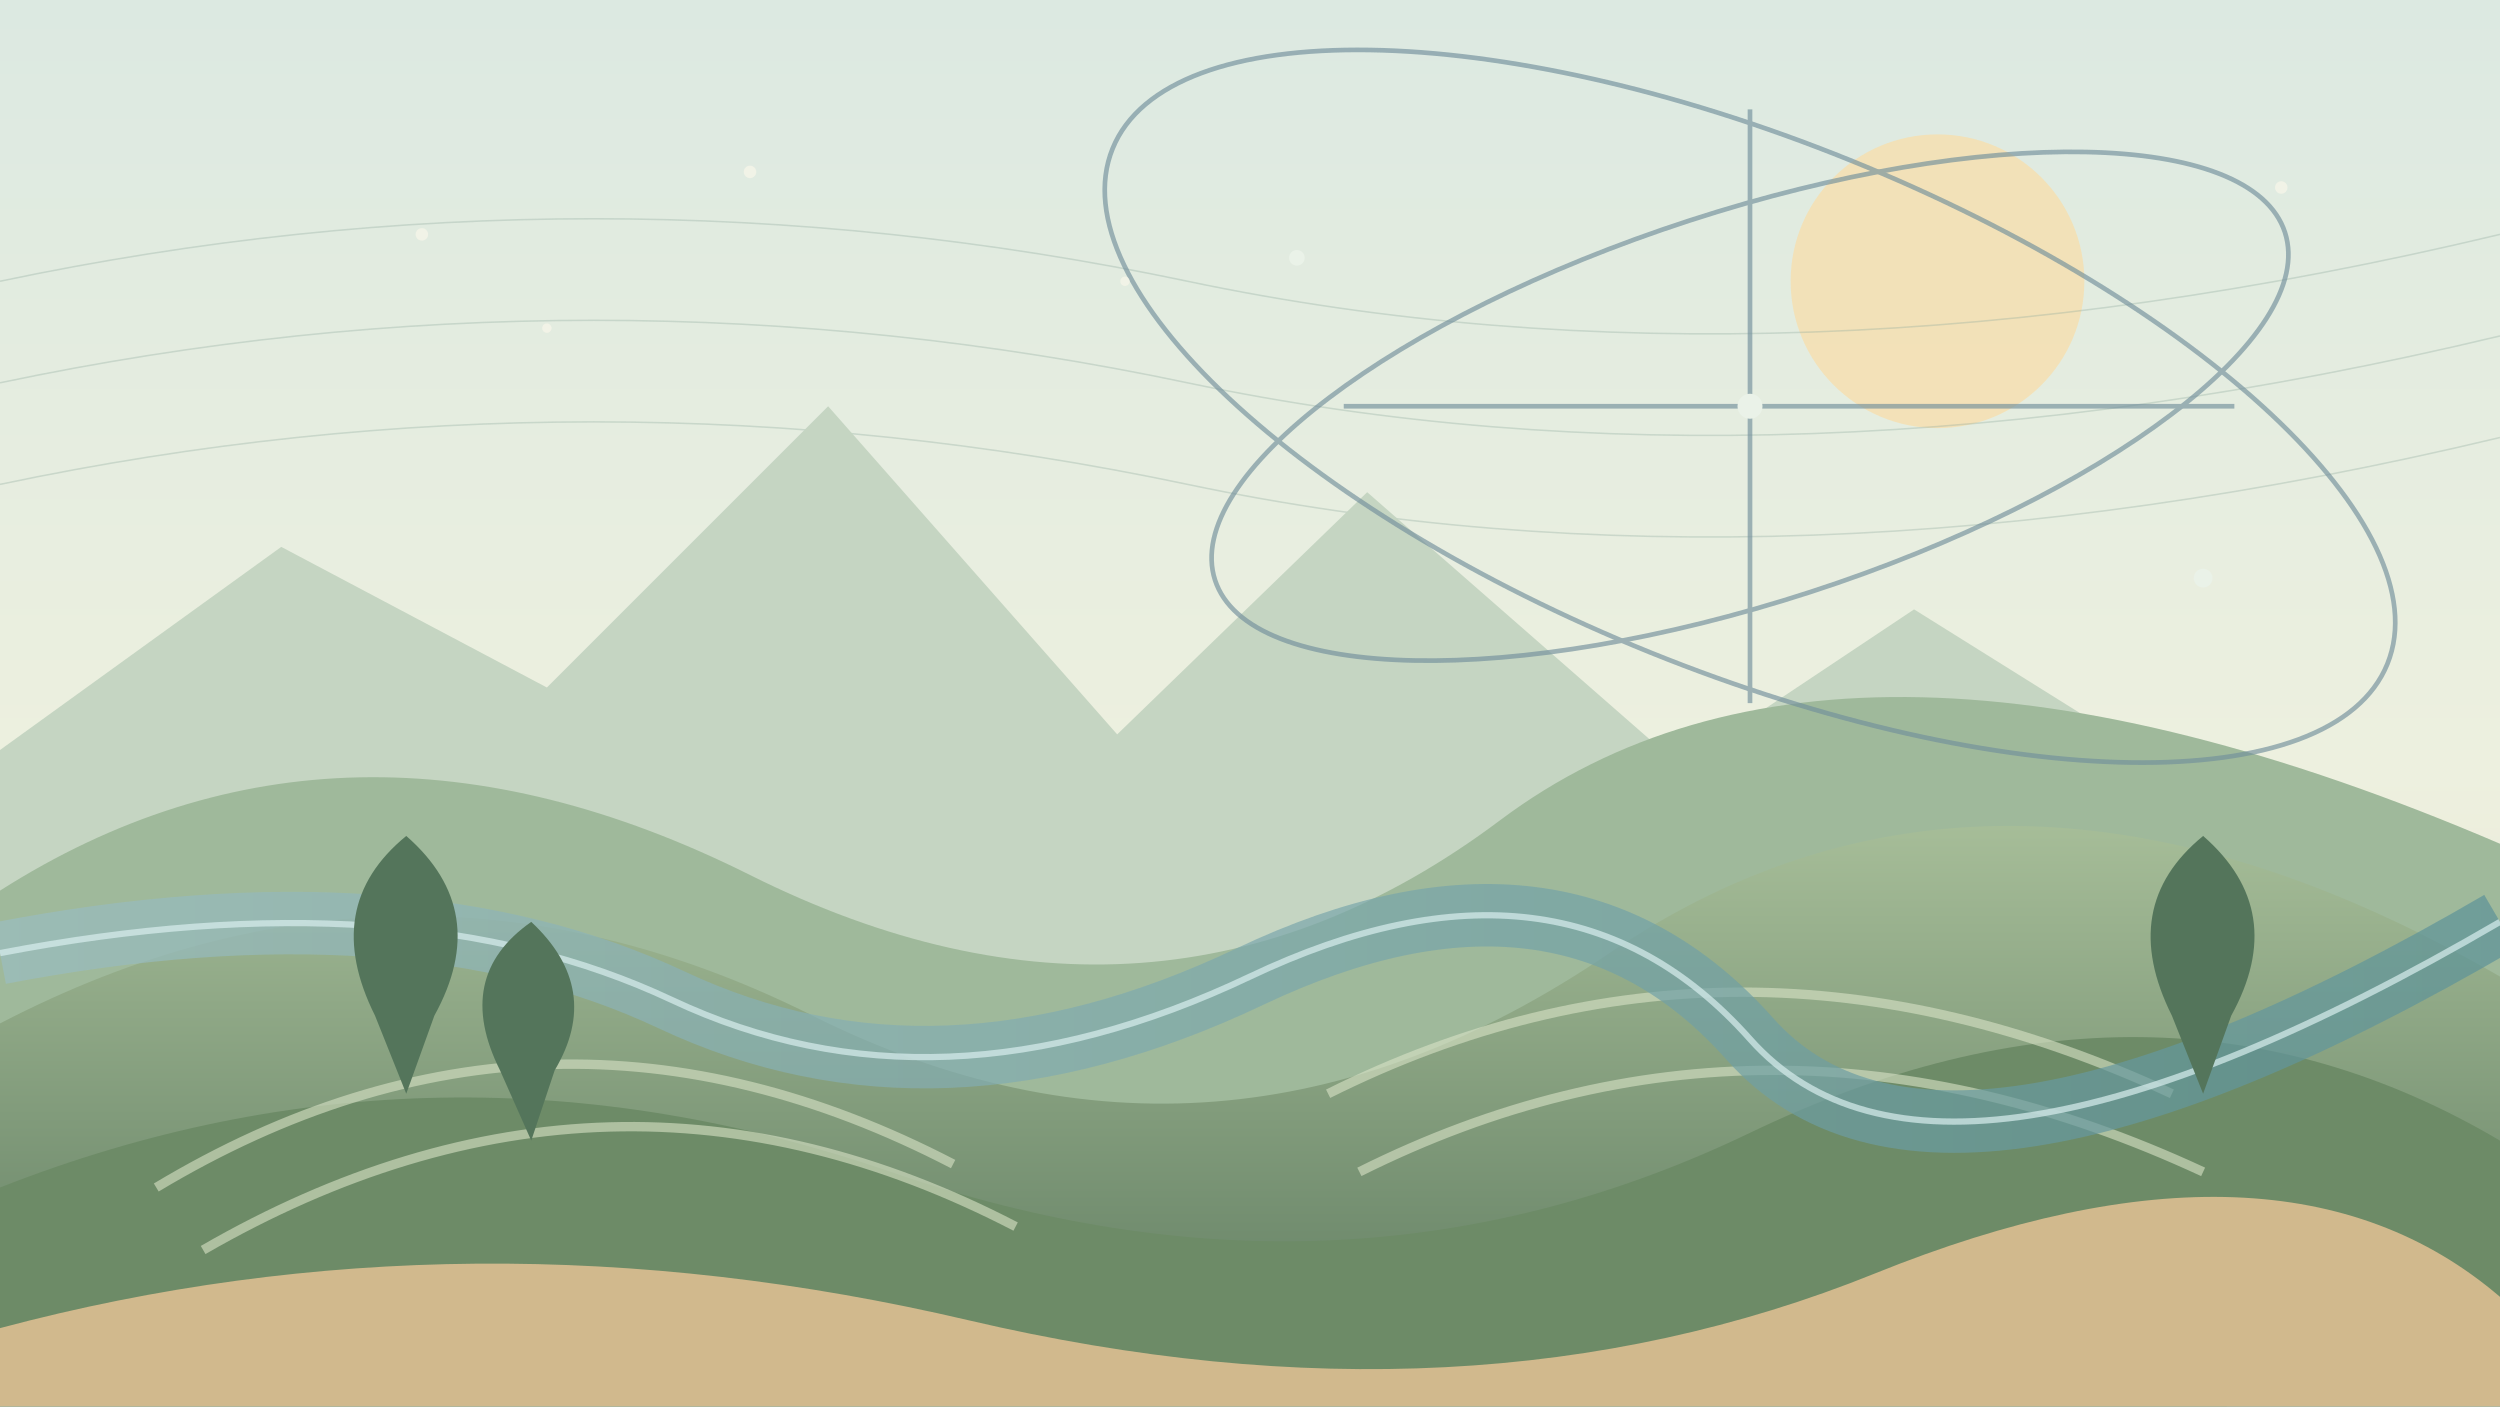
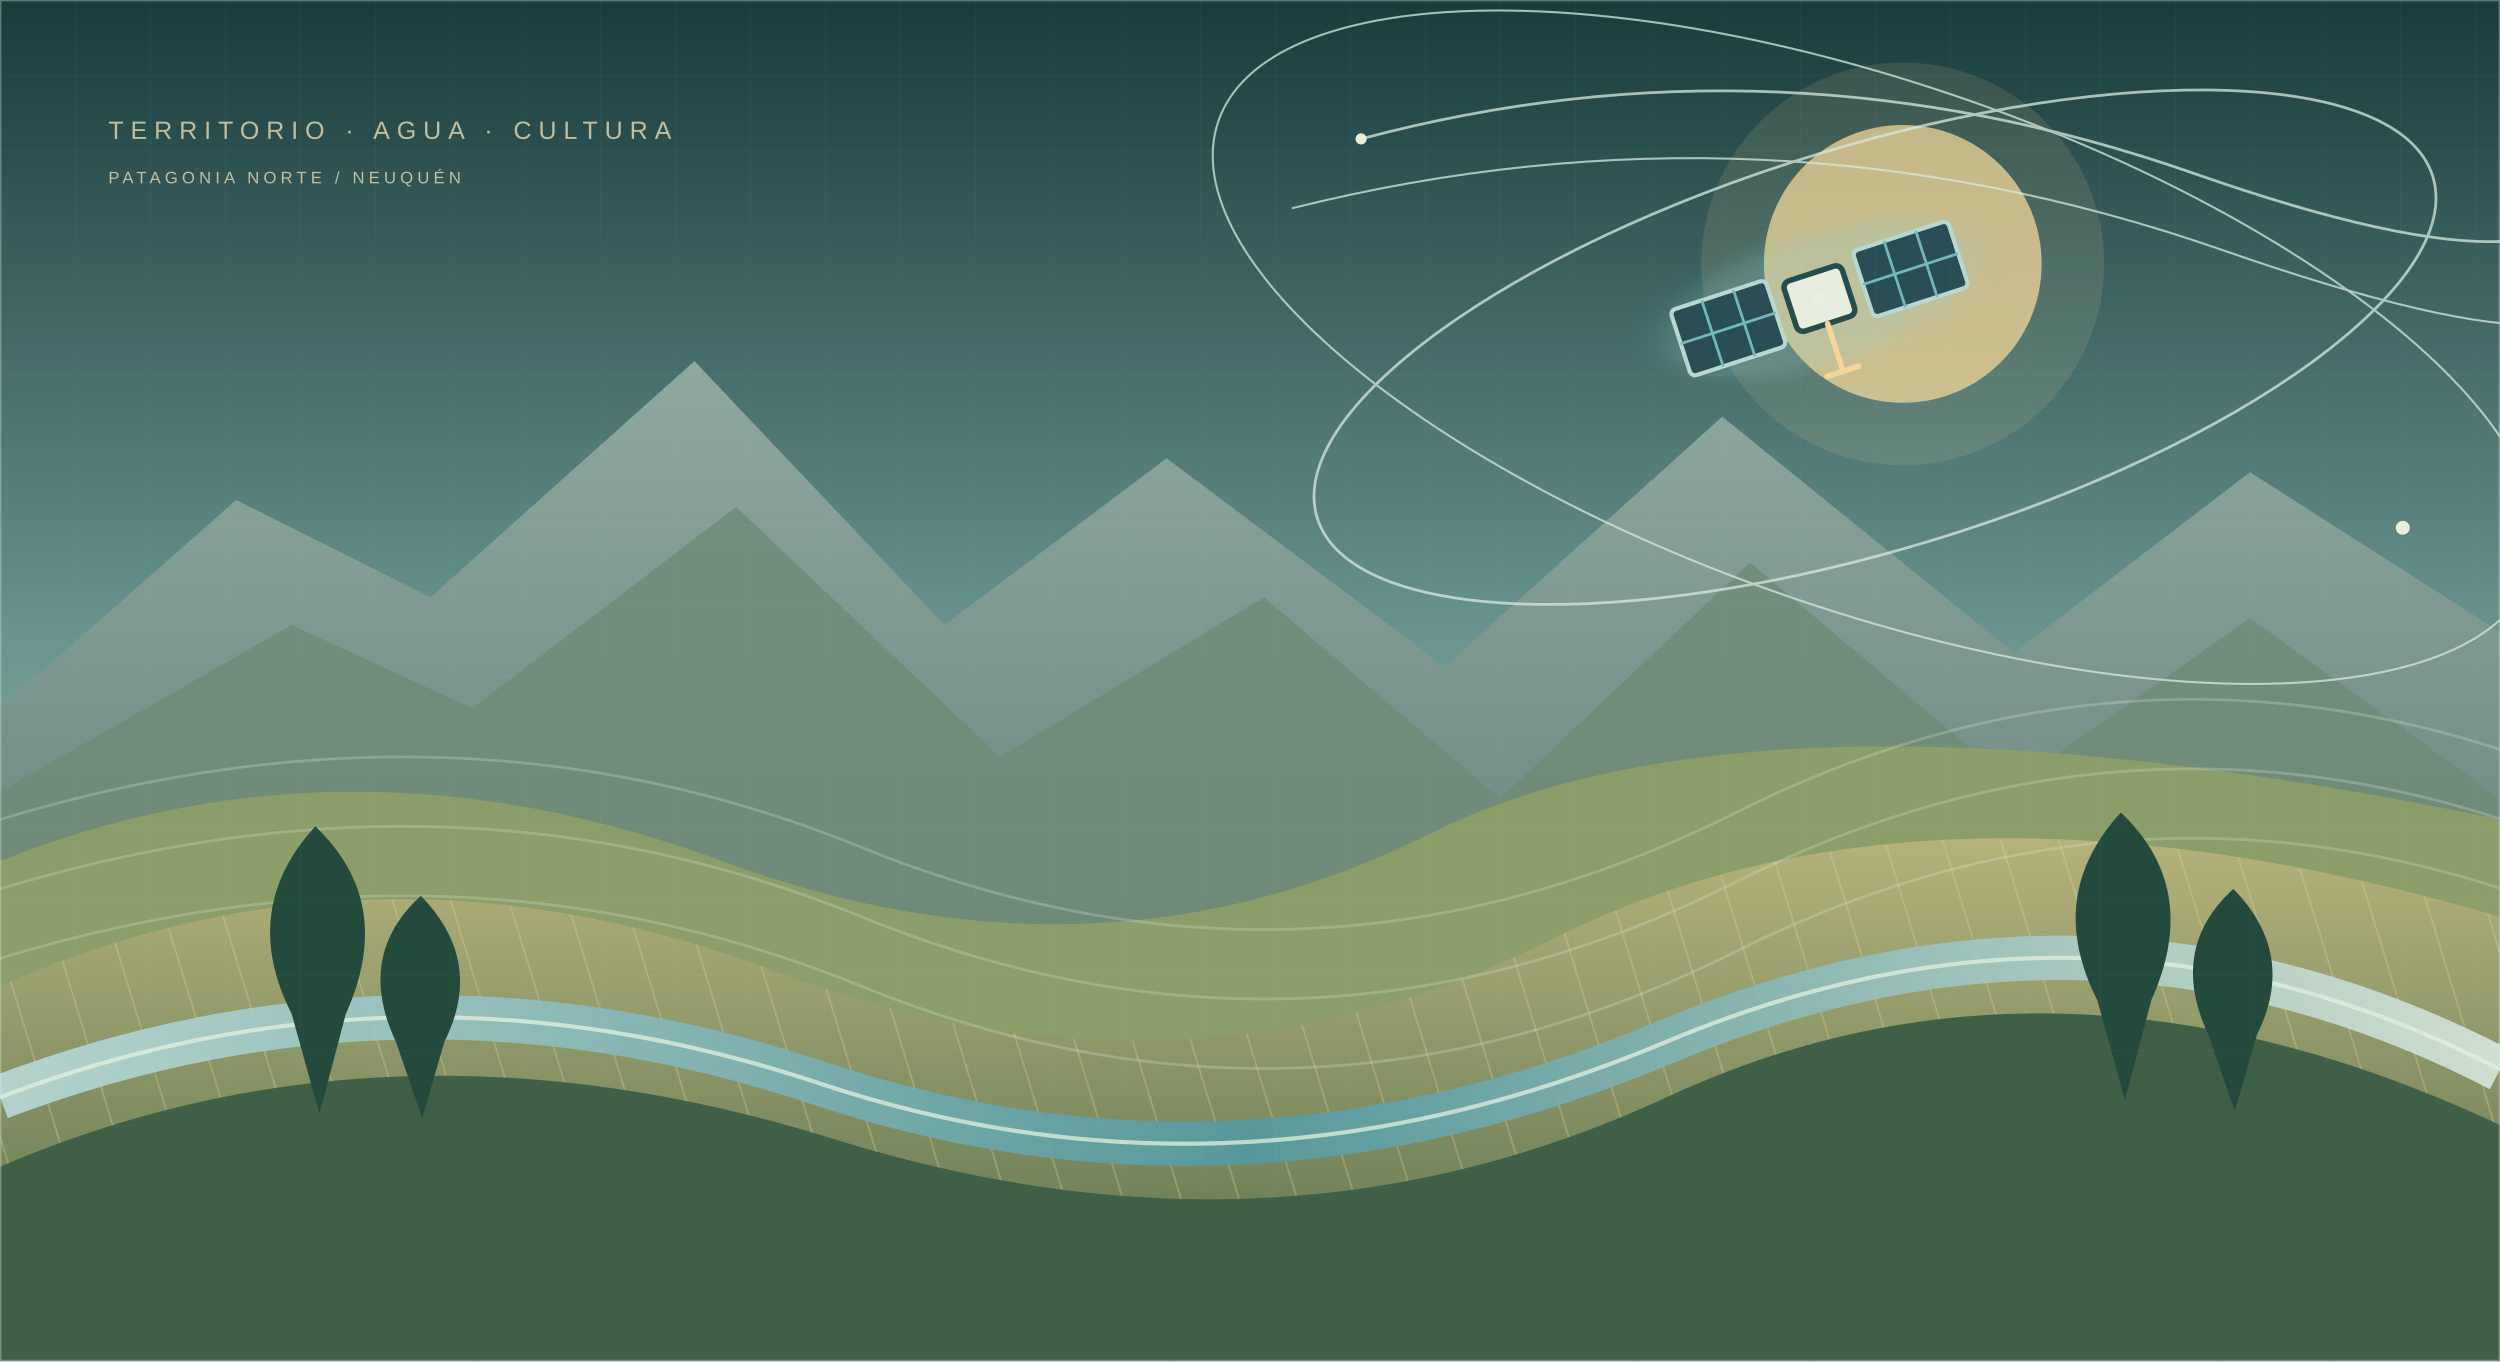
- <svg xmlns="http://www.w3.org/2000/svg" viewBox="0 0 1600 900">
+ <svg xmlns="http://www.w3.org/2000/svg" viewBox="0 0 1800 980" role="img" aria-labelledby="t d">
  <defs>
    <linearGradient id="sky" x2="0" y2="1">
-       <stop stop-color="#dce9e1" />
-       <stop offset=".55" stop-color="#edf0df" />
-       <stop offset="1" stop-color="#e8dfc8" />
+       <stop stop-color="#193b3c" />
+       <stop offset=".48" stop-color="#6b9691" />
+       <stop offset="1" stop-color="#e6c995" />
+     </linearGradient>
+     <linearGradient id="mount" x2="0" y2="1">
+       <stop stop-color="#8ea8a0" />
+       <stop offset="1" stop-color="#536f68" />
    </linearGradient>
    <linearGradient id="field" x2="0" y2="1">
-       <stop stop-color="#a6bd98" />
-       <stop offset="1" stop-color="#5c795e" />
+       <stop stop-color="#b5b27b" />
+       <stop offset="1" stop-color="#536d4b" />
    </linearGradient>
-     <linearGradient id="river" x2="1" y2="0">
-       <stop stop-color="#9bbdc0" />
-       <stop offset="1" stop-color="#5c9298" />
+     <linearGradient id="water" x2="1">
+       <stop stop-color="#b8d9d5" />
+       <stop offset=".5" stop-color="#5599a0" />
+       <stop offset="1" stop-color="#d5e5d8" />
    </linearGradient>
+     <pattern id="grid" width="54" height="54" patternUnits="userSpaceOnUse">
+       <path d="M54 0H0V54" fill="none" stroke="#d9eee1" stroke-opacity=".12" stroke-width="1" />
+     </pattern>
+     <pattern id="rows" width="40" height="40" patternUnits="userSpaceOnUse" patternTransform="rotate(-17)">
+       <path d="M0 0V40" stroke="#e4d5a0" stroke-opacity=".35" stroke-width="3" />
+     </pattern>
+     <filter id="glow">
+       <feGaussianBlur stdDeviation="9" />
+     </filter>
  </defs>
-   <rect width="1600" height="900" fill="url(#sky)" />
-   <circle cx="1240" cy="180" r="94" fill="#f6dfae" opacity=".8" />
-   <g fill="none" stroke="#8ba79a" opacity=".32">
-     <path d="M0 180Q380 100 760 180T1600 150M0 245Q380 165 760 245T1600 215M0 310Q380 230 760 310T1600 280" />
+   <rect width="1800" height="980" fill="url(#sky)" />
+   <circle cx="1370" cy="190" r="100" fill="#f2d69a" opacity=".75" />
+   <circle cx="1370" cy="190" r="145" fill="#f2d69a" opacity=".12" />
+   <path d="M0 510 170 360 310 430 500 260 680 450 840 330 1040 480 1240 300 1450 470 1620 340 1800 455V980H0Z" fill="url(#mount)" />
+   <path d="m0 570 210-120 130 60 190-145 190 180 190-115 170 145 180-170 190 160 170-120 180 130v405H0Z" fill="#6f8b78" opacity=".85" />
+   <path d="M0 620Q250 520 520 620T1030 600T1800 590V980H0Z" fill="#8b9d68" />
+   <path d="M0 710Q270 590 560 700T1120 675T1800 660V980H0Z" fill="url(#field)" />
+   <path d="M0 710Q270 590 560 700T1120 675T1800 660V980H0Z" fill="url(#rows)" opacity=".75" />
+   <path d="M0 840Q280 720 600 820T1200 790T1800 810V980H0Z" fill="#405f47" />
+   <path d="M0 790Q290 680 590 780T1200 750T1800 770" fill="none" stroke="url(#water)" stroke-width="32" opacity=".92" />
+   <path d="M0 790Q290 680 590 780T1200 750T1800 770" fill="none" stroke="#e2f0df" stroke-width="3" opacity=".75" />
+   <g fill="none" stroke="#d6e7d7" stroke-width="2" opacity=".28">
+     <path d="M-60 610Q300 480 620 610T1250 585T1880 570" />
+     <path d="M-60 660Q300 530 620 660T1250 635T1880 620" />
+     <path d="M-60 710Q300 580 620 710T1250 685T1880 670" />
  </g>
-   <path d="M0 480L180 350l170 90 180-180 185 210 160-155 200 175 150-100 200 125v385H0Z" fill="#c5d5c2" />
-   <path d="M0 570Q220 430 480 560T960 525T1600 540V900H0Z" fill="#9fb99b" />
-   <path d="M0 655Q260 520 520 650T1030 610T1600 625V900H0Z" fill="url(#field)" />
-   <path d="M0 760Q280 650 570 750T1120 725T1600 730V900H0Z" fill="#6d8b67" />
-   <path d="M0 850Q300 770 620 845T1200 815T1600 830V900H0Z" fill="#d1b98d" />
-   <g fill="none" stroke="#d9e3c7" stroke-width="6" opacity=".6">
-     <path d="M100 760Q350 610 610 745M130 800Q390 650 650 785M850 700Q1110 570 1390 700M870 750Q1130 620 1410 750" />
+   <g fill="#244a3d">
+     <path d="M210 730q-38-75 17-135q58 55 22 135l-19 72z" />
+     <path d="M285 750q-29-62 18-105q46 47 17 105l-16 55z" />
+     <path d="M1510 720q-38-75 17-135q58 55 22 135l-19 72z" />
+     <path d="M1590 745q-29-62 18-105q46 47 17 105l-16 55z" />
  </g>
-   <path d="M0 610Q260 560 430 640T800 625T1120 665T1600 590" fill="none" stroke="url(#river)" stroke-width="40" opacity=".7" />
-   <path d="M0 610Q260 560 430 640T800 625T1120 665T1600 590" fill="none" stroke="#d8eeee" stroke-width="4" opacity=".7" />
-   <g fill="none" stroke="#718f9b" stroke-width="3" opacity=".65">
-     <ellipse cx="1120" cy="260" rx="360" ry="125" transform="rotate(-18 1120 260)" />
-     <ellipse cx="1120" cy="260" rx="440" ry="170" transform="rotate(22 1120 260)" />
-     <path d="M1120 70V450M860 260H1430" />
+   <g fill="none" stroke="#d5e9df" opacity=".75">
+     <path d="M980 100Q1280 20 1580 125T1870 110" stroke-width="2" />
+     <path d="M930 150Q1270 65 1600 180T1870 165" stroke-width="1.5" />
+     <ellipse cx="1350" cy="250" rx="420" ry="145" transform="rotate(-17 1350 250)" stroke-width="2" />
+     <ellipse cx="1350" cy="250" rx="500" ry="190" transform="rotate(19 1350 250)" stroke-width="1.5" />
  </g>
-   <g fill="#eaf2e8">
-     <circle cx="1120" cy="260" r="8" />
-     <circle cx="830" cy="165" r="5" />
-     <circle cx="1410" cy="370" r="6" />
+   <g transform="translate(1310 215) rotate(-18)">
+     <ellipse cx="0" cy="0" rx="118" ry="46" fill="#8bd5d2" opacity=".22" filter="url(#glow)" />
+     <rect x="-22" y="-19" width="44" height="38" rx="5" fill="#e7eee0" stroke="#244d4b" stroke-width="4" />
+     <rect x="-105" y="-25" width="72" height="50" rx="4" fill="#294e55" stroke="#b9d7d1" stroke-width="3" />
+     <path d="M-81-25v50M-57-25v50M-105 0h72" stroke="#73b8bb" stroke-width="2" />
+     <rect x="33" y="-25" width="72" height="50" rx="4" fill="#294e55" stroke="#b9d7d1" stroke-width="3" />
+     <path d="M57-25v50M81-25v50M33 0h72" stroke="#73b8bb" stroke-width="2" />
+     <path d="M0 19v36m-12 0h24" stroke="#f2d69a" stroke-width="4" stroke-linecap="round" />
  </g>
-   <g fill="#54755b">
-     <path d="M240 650q-35-70 20-115q55 48 18 115l-18 50z" />
-     <path d="M320 685q-30-60 20-95q46 43 15 95l-15 45z" />
-     <path d="M1390 650q-35-70 20-115q55 48 18 115l-18 50z" />
+   <g fill="#e9f1db">
+     <circle cx="1310" cy="215" r="5" />
+     <circle cx="980" cy="100" r="4" />
+     <circle cx="1730" cy="380" r="5" />
  </g>
-   <g fill="#f8f6e9" opacity=".7">
-     <circle cx="270" cy="150" r="4" />
-     <circle cx="350" cy="210" r="3" />
-     <circle cx="480" cy="110" r="4" />
-     <circle cx="720" cy="180" r="3" />
-     <circle cx="1460" cy="120" r="4" />
+   <g stroke="#d9eee1" stroke-width="2" opacity=".35">
+     <path d="M0 0H1800V980H0Z" fill="url(#grid)" />
+   </g>
+   <g fill="#f5e4b9" font-family="Arial,sans-serif" font-size="18" letter-spacing="5" opacity=".75">
+     <text x="78" y="100">TERRITORIO · AGUA · CULTURA</text>
+     <text x="78" y="132" font-size="12" letter-spacing="3">PATAGONIA NORTE / NEUQUÉN</text>
  </g>
</svg>
